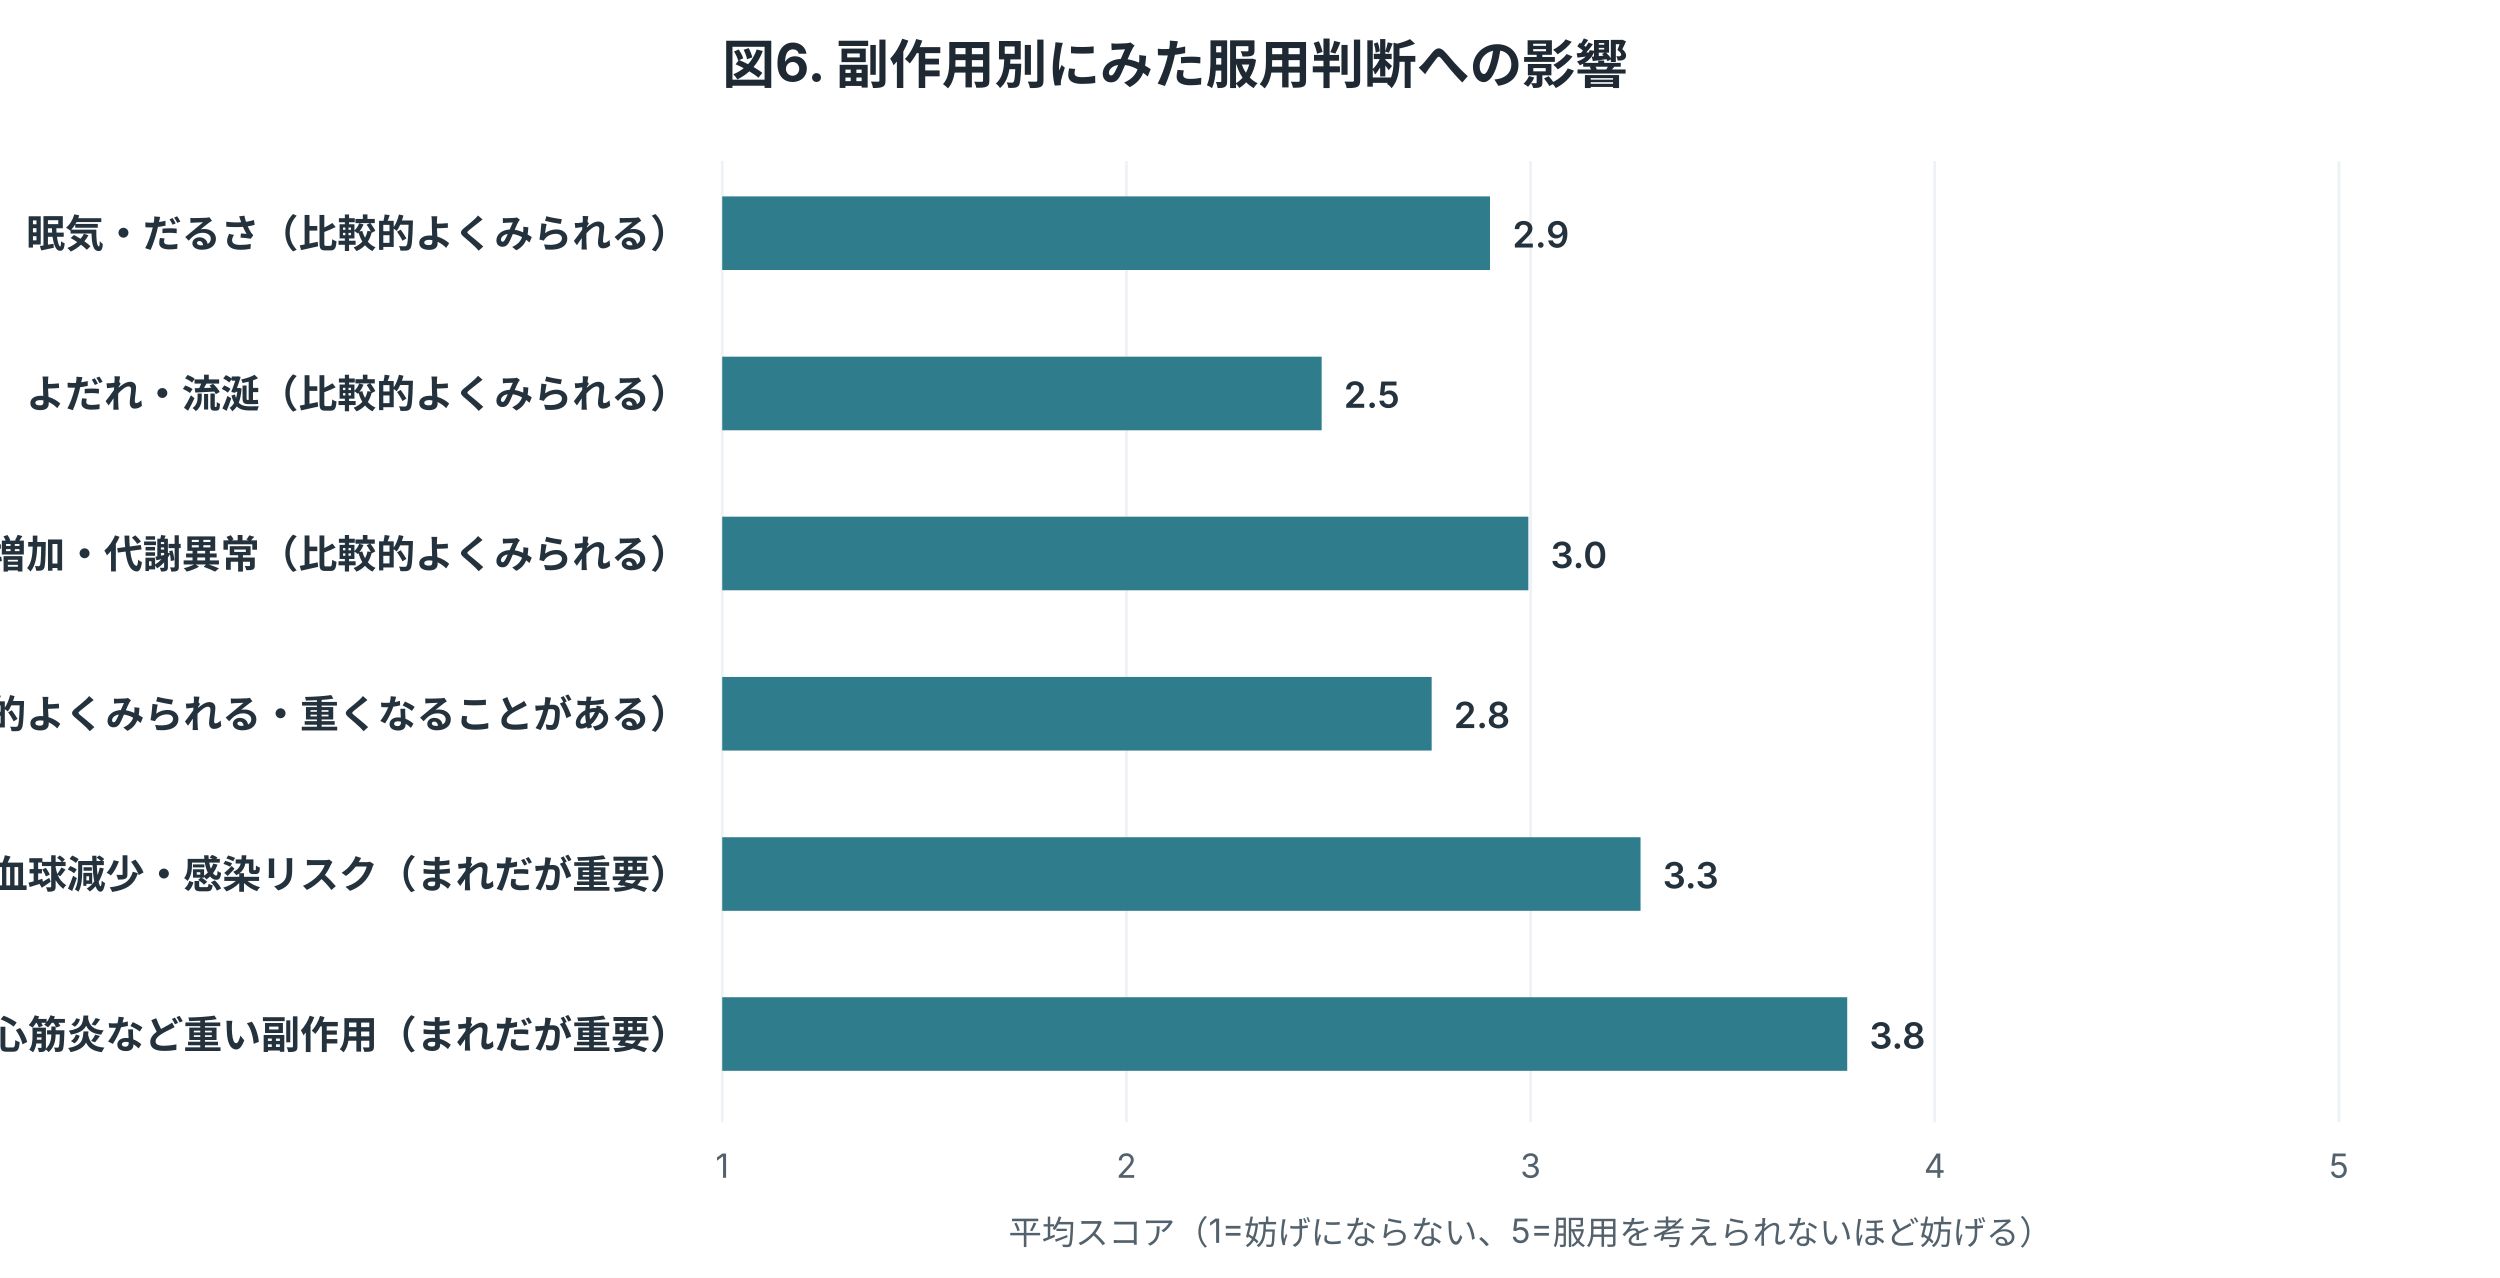
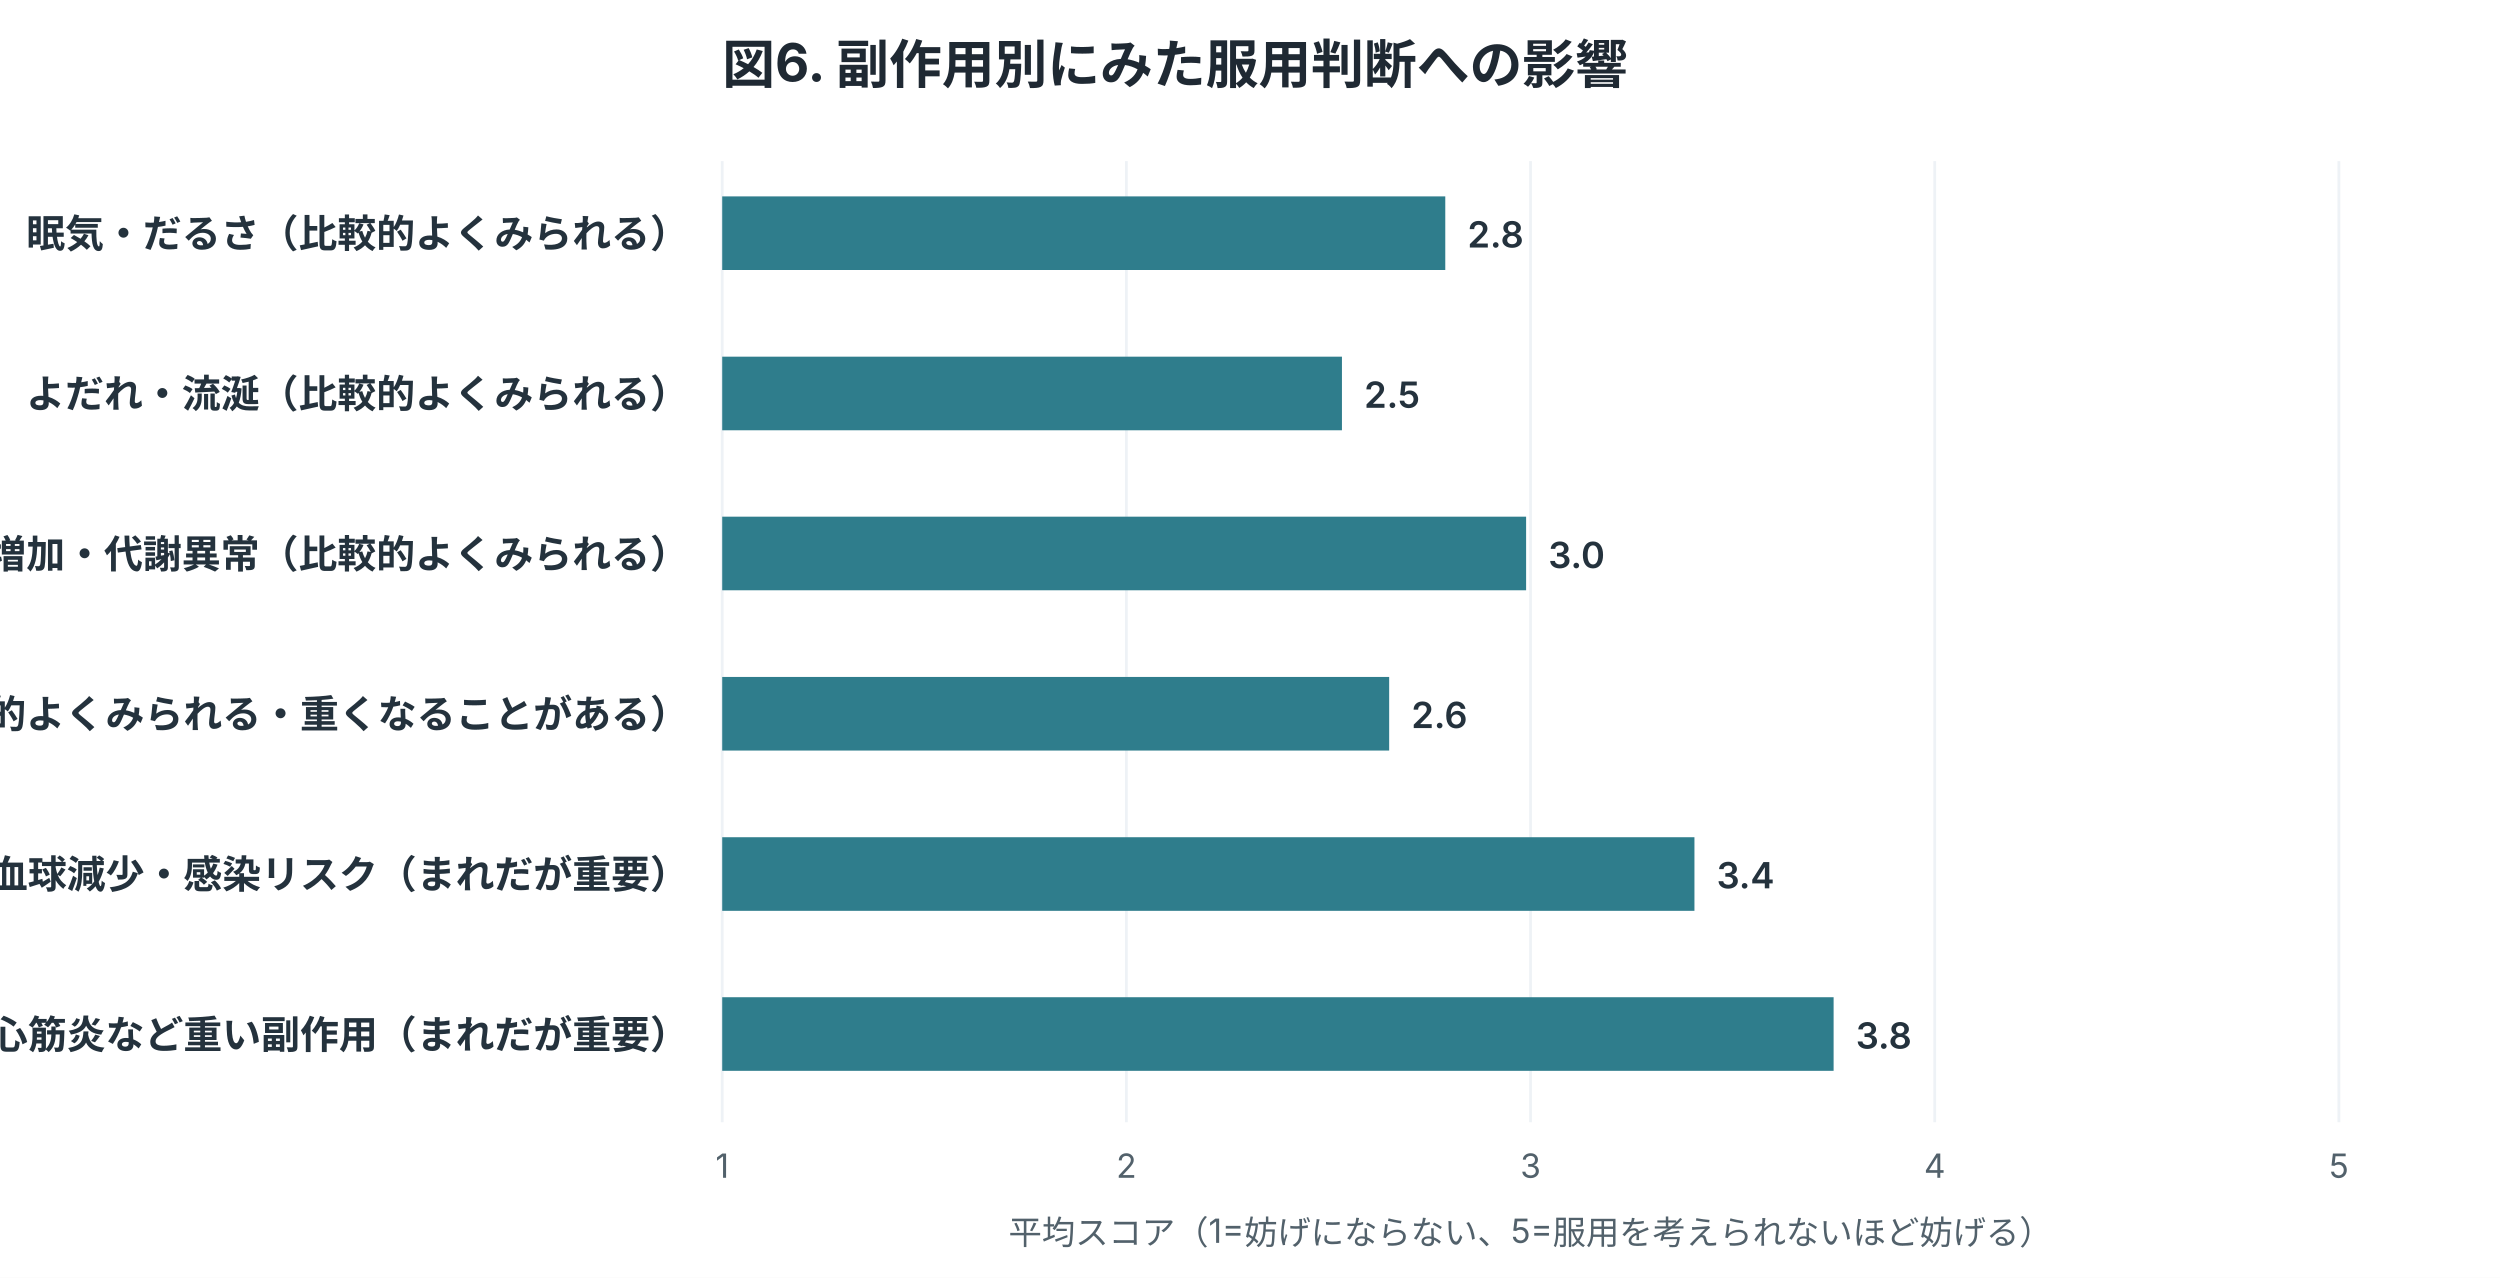
<svg xmlns="http://www.w3.org/2000/svg" width="900" height="460" viewBox="0 0 900 460" role="img">
  <style>
.title{font:700 19px -apple-system,BlinkMacSystemFont,"Segoe UI",sans-serif;fill:#1f2933}
.label{font:600 14px -apple-system,BlinkMacSystemFont,"Segoe UI",sans-serif;fill:#24323d}
.num{font:600 13px -apple-system,BlinkMacSystemFont,"Segoe UI",sans-serif;fill:#24323d}
.axis,.legend,.note{font:12px -apple-system,BlinkMacSystemFont,"Segoe UI",sans-serif;fill:#52616b}
.inside{font:700 13px -apple-system,BlinkMacSystemFont,"Segoe UI",sans-serif;fill:white}
.big{font:700 34px -apple-system,BlinkMacSystemFont,"Segoe UI",sans-serif;fill:#1f2933}
</style>
  <rect width="100%" height="100%" fill="white" />
  <text x="260" y="30" class="title">図6. 副作用別にみた服用判断への影響</text>
  <line x1="260.0" y1="58" x2="260.0" y2="404" stroke="#eef2f6" />
  <text x="260.0" y="424" text-anchor="middle" class="axis">1</text>
  <line x1="405.5" y1="58" x2="405.5" y2="404" stroke="#eef2f6" />
  <text x="405.5" y="424" text-anchor="middle" class="axis">2</text>
  <line x1="551.0" y1="58" x2="551.0" y2="404" stroke="#eef2f6" />
  <text x="551.0" y="424" text-anchor="middle" class="axis">3</text>
  <line x1="696.5" y1="58" x2="696.5" y2="404" stroke="#eef2f6" />
  <text x="696.5" y="424" text-anchor="middle" class="axis">4</text>
  <line x1="842.0" y1="58" x2="842.0" y2="404" stroke="#eef2f6" />
  <text x="842.0" y="424" text-anchor="middle" class="axis">5</text>
  <text x="248" y="89.1" text-anchor="end" class="label">眠気・だるさ（比較的よくみられる）</text>
-   <rect x="260" y="70.7" width="276.4" height="26.5" fill="#2f7d8c" />
-   <text x="544.5" y="89.1" class="num">2.9</text>
+   <rect x="260" y="70.7" width="260.3" height="26.5" fill="#2f7d8c" />
+   <text x="528.3" y="89.1" class="num">2.8</text>
  <text x="248" y="146.8" text-anchor="end" class="label">よだれ・流涎（比較的よくみられる）</text>
-   <rect x="260" y="128.4" width="215.8" height="26.5" fill="#2f7d8c" />
-   <text x="483.8" y="146.8" class="num">2.5</text>
+   <rect x="260" y="128.4" width="223.1" height="26.5" fill="#2f7d8c" />
+   <text x="491.1" y="146.8" class="num">2.5</text>
  <text x="248" y="204.5" text-anchor="end" class="label">体重増加・代謝異常（比較的よくみられる）</text>
-   <rect x="260" y="186.0" width="290.2" height="26.5" fill="#2f7d8c" />
-   <text x="558.2" y="204.5" class="num">3.0</text>
+   <rect x="260" y="186.0" width="289.4" height="26.5" fill="#2f7d8c" />
+   <text x="557.4" y="204.5" class="num">3.0</text>
  <text x="248" y="262.1" text-anchor="end" class="label">便秘（比較的よくみられる・重くなることがある）</text>
-   <rect x="260" y="243.7" width="255.4" height="26.5" fill="#2f7d8c" />
-   <text x="523.4" y="262.1" class="num">2.8</text>
+   <rect x="260" y="243.7" width="240.1" height="26.5" fill="#2f7d8c" />
+   <text x="508.1" y="262.1" class="num">2.6</text>
  <text x="248" y="319.8" text-anchor="end" class="label">白血球減少・感染リスク（まれだが重要）</text>
-   <rect x="260" y="301.4" width="330.6" height="26.5" fill="#2f7d8c" />
-   <text x="598.6" y="319.8" class="num">3.3</text>
+   <rect x="260" y="301.4" width="350.0" height="26.5" fill="#2f7d8c" />
+   <text x="618.0" y="319.8" class="num">3.4</text>
  <text x="248" y="377.5" text-anchor="end" class="label">心筋炎など重い副作用（まれだが重要）</text>
-   <rect x="260" y="359.0" width="405.0" height="26.5" fill="#2f7d8c" />
-   <text x="673.0" y="377.5" class="num">3.8</text>
+   <rect x="260" y="359.0" width="400.1" height="26.5" fill="#2f7d8c" />
+   <text x="668.1" y="377.5" class="num">3.8</text>
  <text x="551.0" y="448" text-anchor="middle" class="axis">平均スコア（1=妨げにならない、5=服用を考えられないほど妨げる）</text>
</svg>
